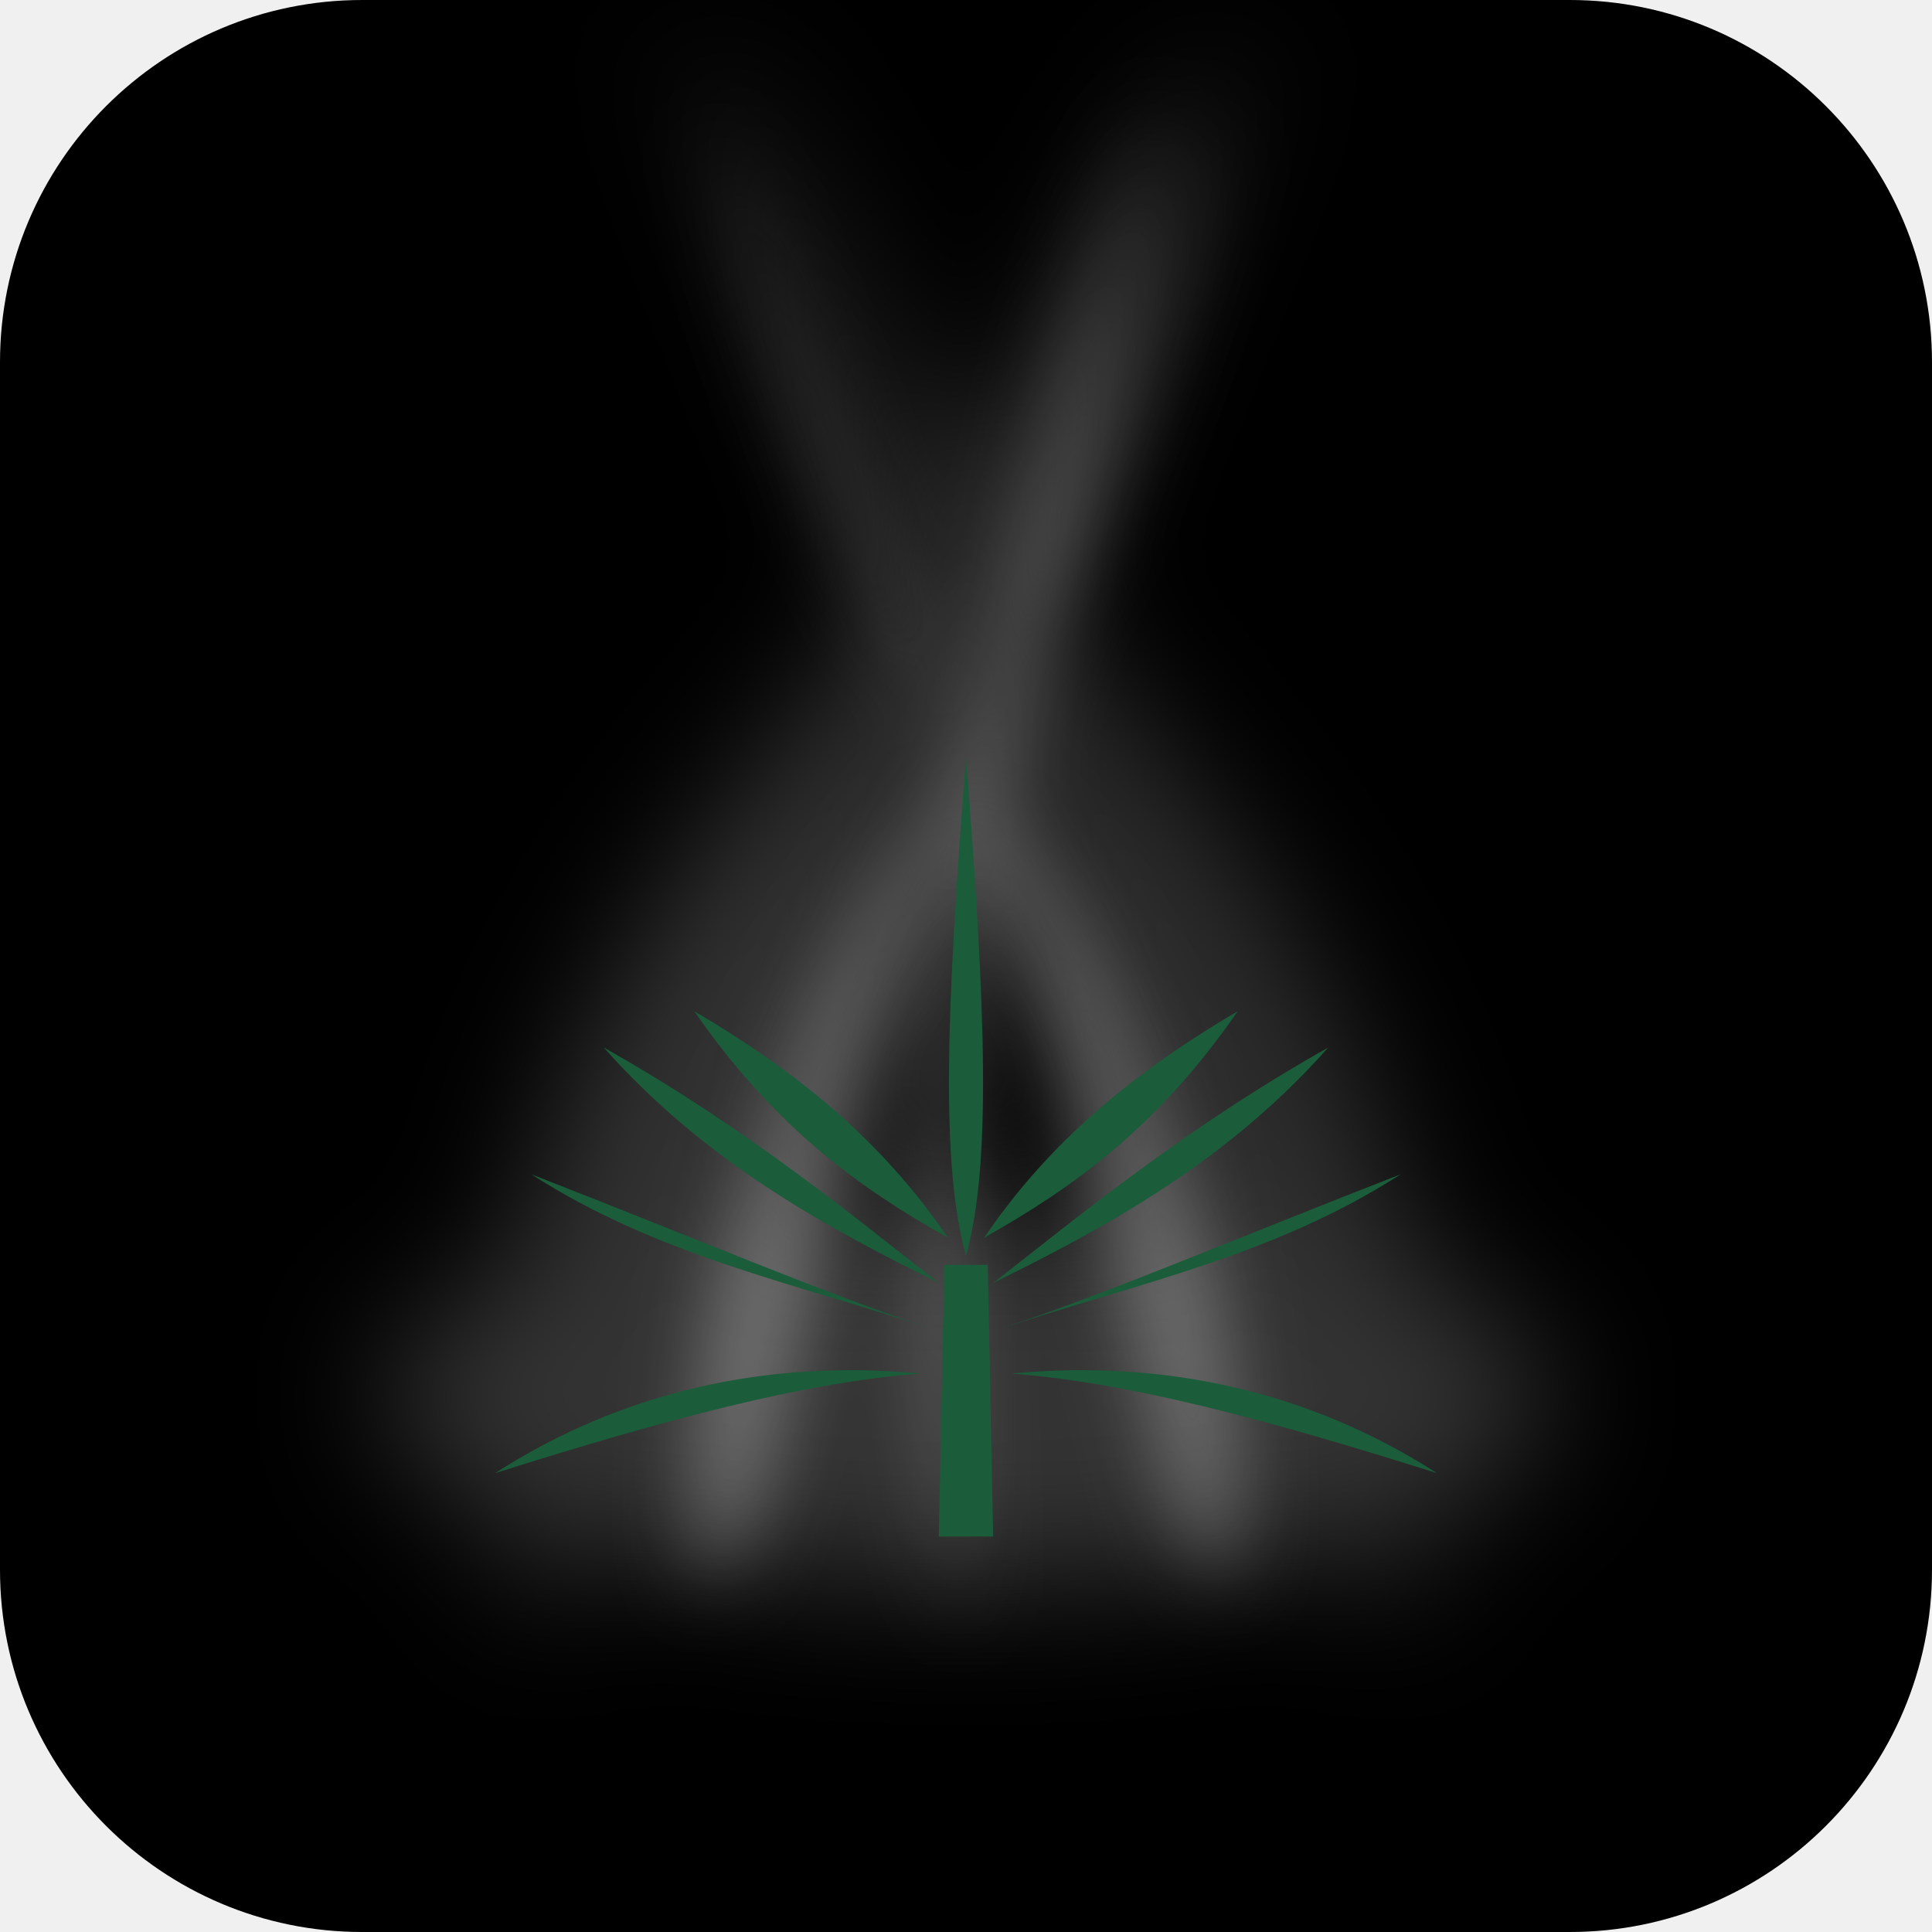
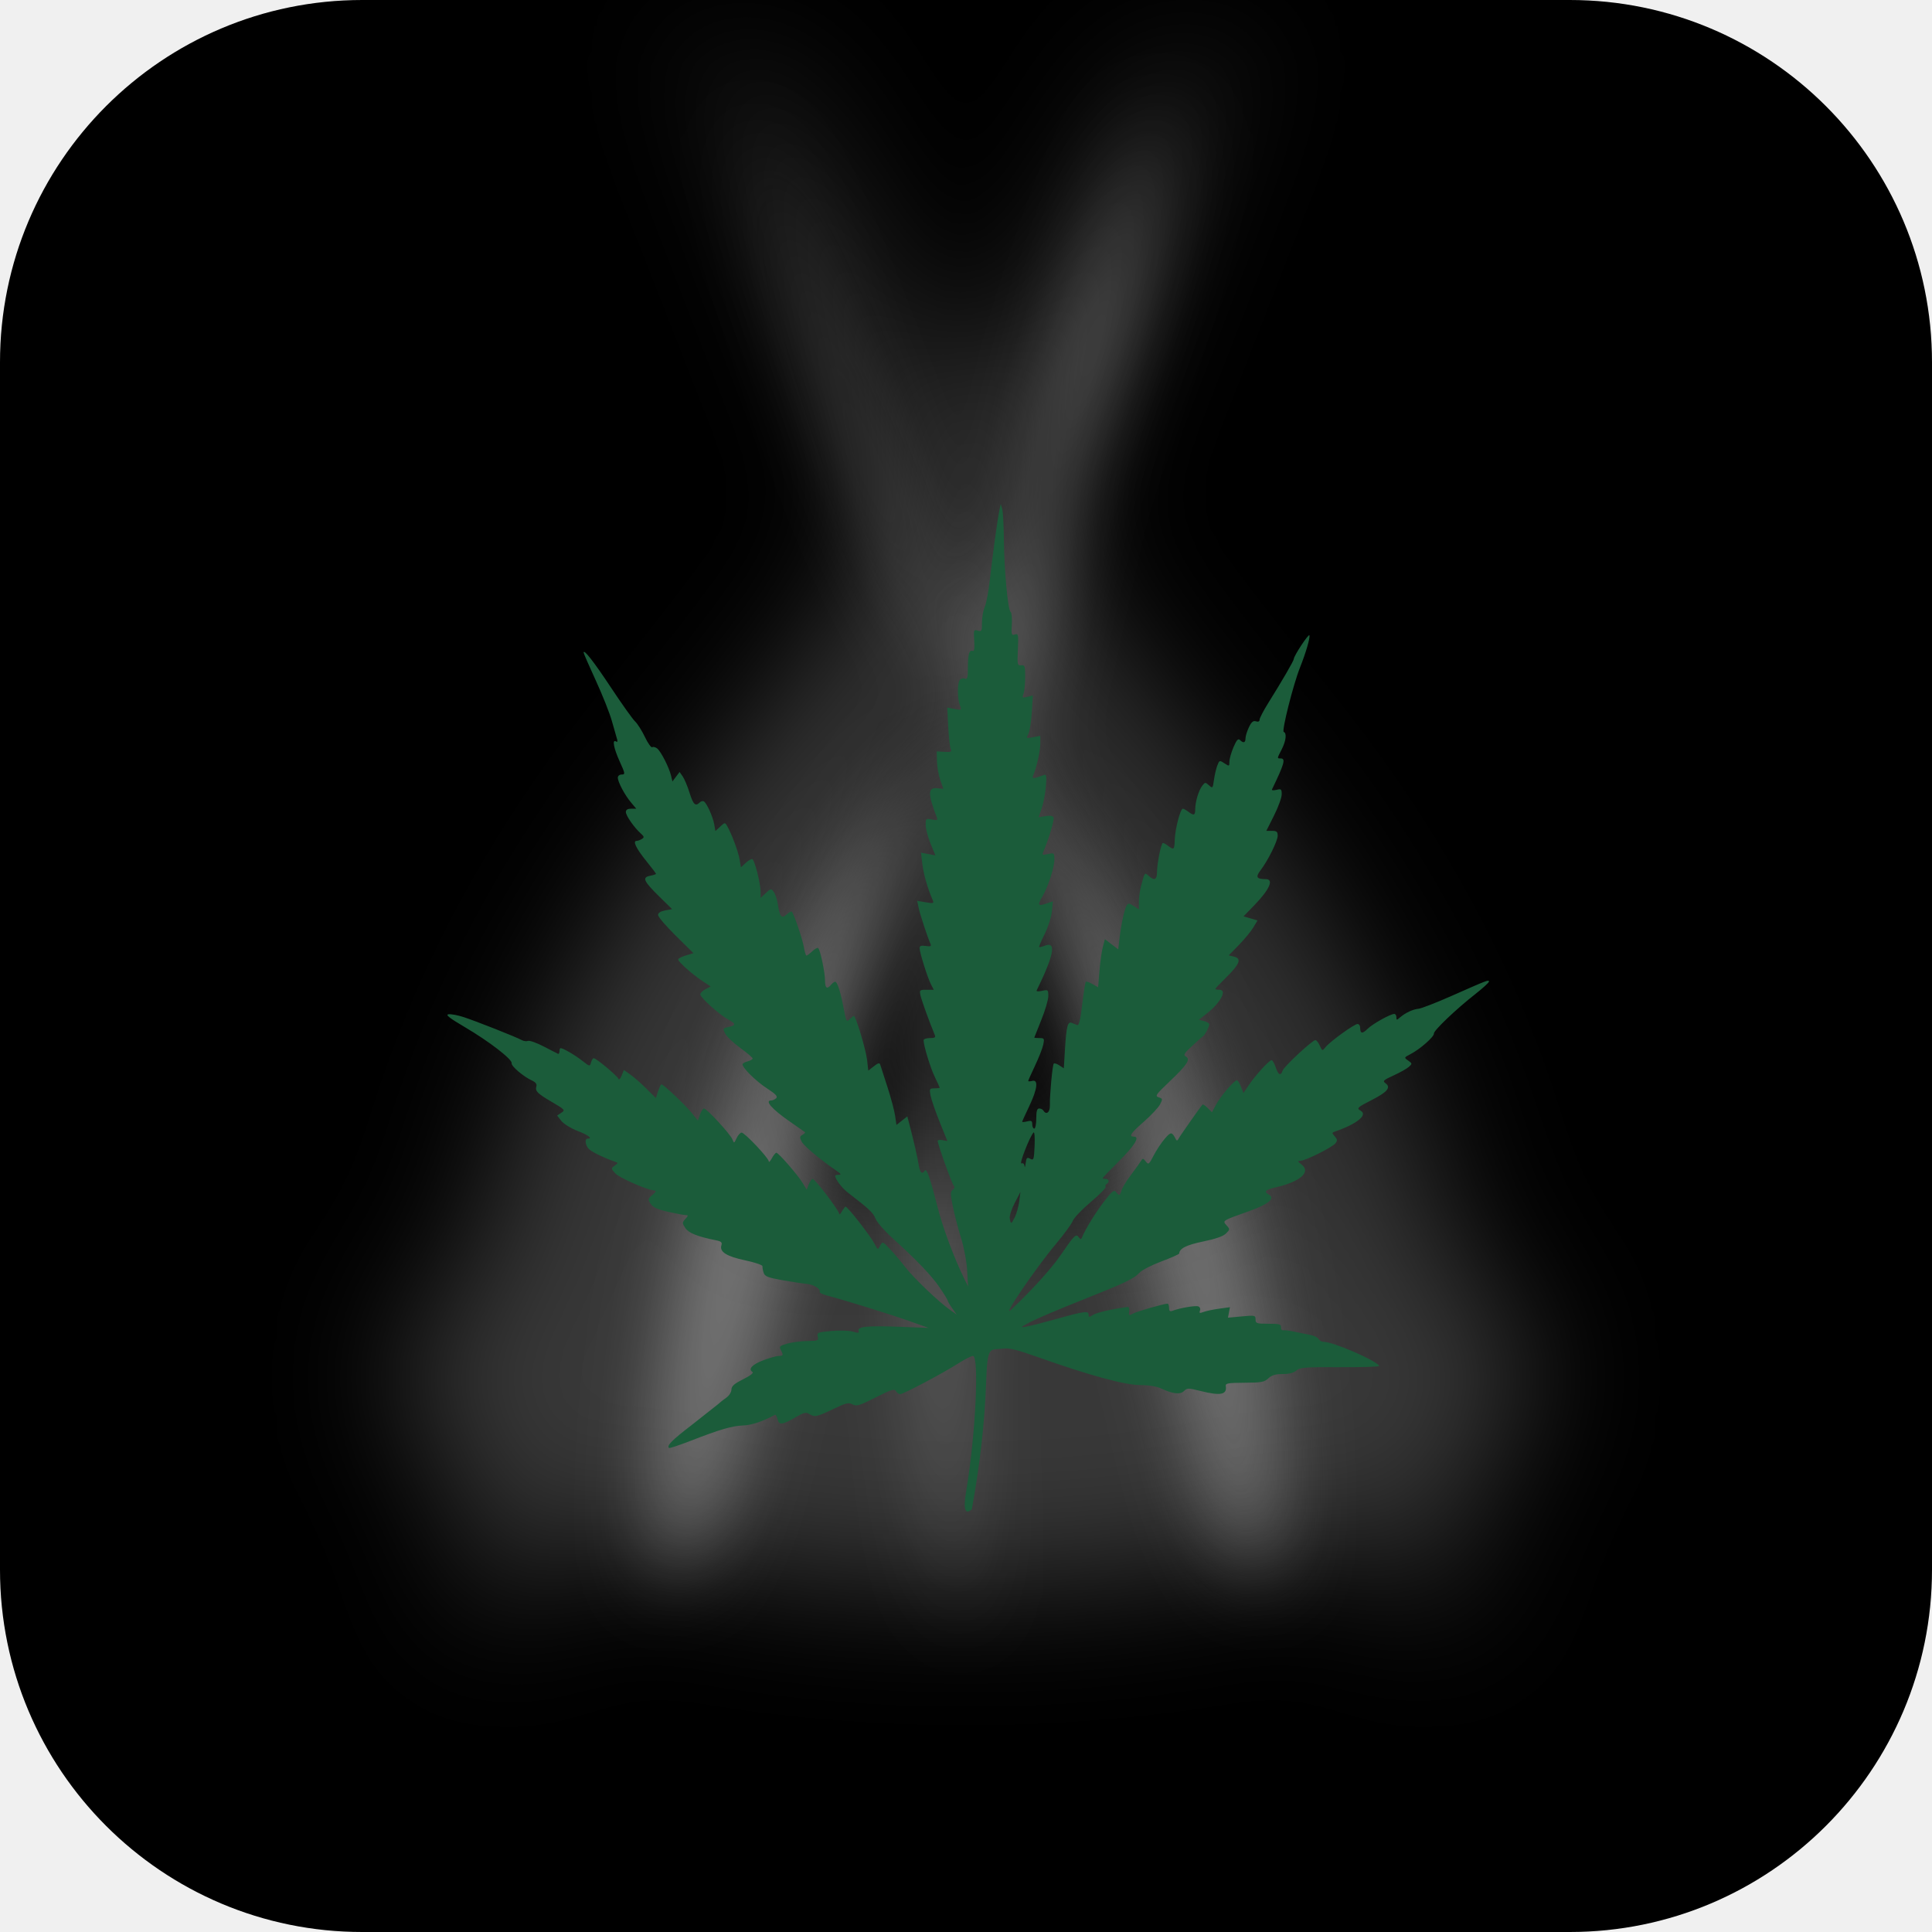
<svg xmlns="http://www.w3.org/2000/svg" viewBox="0 0 512 512" role="img" aria-label="StrainVerse">
  <defs>
    <filter id="smokeSoft" x="-40%" y="-40%" width="180%" height="180%">
      <feGaussianBlur stdDeviation="18" />
    </filter>
    <filter id="smokeMid" x="-30%" y="-30%" width="160%" height="160%">
      <feGaussianBlur stdDeviation="10" />
    </filter>
  </defs>
  <rect width="512" height="512" rx="96" fill="#000000" />
-   <g opacity="0.2" filter="url(#smokeSoft)">
-     <path fill="#ffffff" d="M140 430 C120 350 145 270 205 200 C245 150 270 110 295 60 C315 25 325 10 335 0 C318 35 300 85 275 145 C240 230 200 330 155 410 C145 425 140 430 140 430Z" />
-     <path fill="#e5e5e5" d="M372 430 C392 350 367 270 307 200 C267 150 242 110 217 60 C197 25 187 10 177 0 C194 35 212 85 237 145 C272 230 312 330 357 410 C367 425 372 430 372 430Z" />
-     <ellipse cx="256" cy="370" rx="155" ry="50" fill="#ffffff" />
+   <g opacity="0.22" filter="url(#smokeSoft)">
+     <path fill="#ffffff" d="M130 430 C110 350 135 270 195 200 C235 150 260 110 285 60 C305 25 318 5 330 0 C312 35 295 85 270 145 C235 230 195 330 150 410 C140 425 130 430 130 430Z" />
+     <path fill="#e8e8e8" d="M382 430 C402 350 377 270 317 200 C277 150 252 110 227 60 C207 25 194 5 182 0 C200 35 217 85 242 145 C277 230 317 330 362 410 C372 425 382 430 382 430Z" />
+     <ellipse cx="256" cy="365" rx="150" ry="55" fill="#ffffff" />
  </g>
-   <g opacity="0.32" filter="url(#smokeMid)">
-     <path fill="#ffffff" d="M185 420 C180 340 205 265 248 210 C275 175 292 135 305 95 C314 70 320 48 326 28 C310 65 292 115 270 170 C242 245 218 325 202 395 C196 412 190 420 185 420Z" />
-     <path fill="#f4f4f4" d="M327 420 C332 340 307 265 264 210 C237 175 220 135 207 95 C198 70 192 48 186 28 C202 65 220 115 242 170 C270 245 294 325 310 395 C316 412 322 420 327 420Z" />
+   <g opacity="0.34" filter="url(#smokeMid)">
+     <path fill="#ffffff" d="M175 420 C170 340 195 265 238 210 C265 175 282 135 295 95 C304 70 310 48 316 28 C300 65 282 115 260 170 C232 245 208 325 192 395 C186 412 180 420 175 420Z" />
+     <path fill="#f4f4f4" d="M337 420 C342 340 317 265 274 210 C247 175 230 135 217 95 C208 70 202 48 196 28 C212 65 230 115 252 170 C280 245 304 325 320 395 C326 412 332 420 337 420Z" />
    <path fill="#ffffff" d="M256 435 C238 355 242 275 256 215 C264 175 272 135 282 95 C290 70 298 45 308 25 C296 70 284 125 272 180 C254 260 250 345 256 435Z" />
  </g>
-   <g transform="translate(256 292) scale(4.8)">
-     <path fill="#1B5C3A" d="M-1.5 24 L1.5 24 L1.2 9 L-1.2 9 Z" />
-     <path fill="#1B5C3A" d="M0 8.5 C-1.4 3.5 -1.1 -5 0 -19 C1.1 -5 1.4 3.5 0 8.5Z" />
-     <path fill="#1B5C3A" d="M-1 7.5 C-5.8 4.8 -10.5 1.5 -15 -5 C-8.5 -1.2 -4.2 2.8 -1 7.5Z" />
-     <path fill="#1B5C3A" d="M1 7.5 C5.8 4.8 10.5 1.5 15 -5 C8.5 -1.2 4.2 2.8 1 7.5Z" />
-     <path fill="#1B5C3A" d="M-1.5 10 C-8 6.8 -14.5 3.2 -20 -3 C-12 1.5 -6 6.5 -1.5 10Z" />
-     <path fill="#1B5C3A" d="M1.5 10 C8 6.8 14.5 3.2 20 -3 C12 1.5 6 6.5 1.5 10Z" />
-     <path fill="#1B5C3A" d="M-2 12.5 C-9.5 10 -17 8.5 -24 4 C-15 7.5 -8 10.5 -2 12.5Z" />
-     <path fill="#1B5C3A" d="M2 12.5 C9.5 10 17 8.5 24 4 C15 7.5 8 10.5 2 12.5Z" />
-     <path fill="#1B5C3A" d="M-2.5 15 C-11 14.2 -19 16 -26 20.5 C-16.5 17.5 -9 15.5 -2.5 15Z" />
-     <path fill="#1B5C3A" d="M2.5 15 C11 14.2 19 16 26 20.5 C16.5 17.5 9 15.5 2.5 15Z" />
+   <g transform="translate(256 268) scale(0.46) translate(-300 -310)">
+     <path fill="#1B5C3A" d="M300.179 586.001c5.449-32.732 7.49-77.446 3.821-77.446-.944 0-4.725 1.926-8.403 4.279-8.827 5.649-31.671 17.742-33.515 17.742-.799 0-1.897-.794-2.44-1.765-.834-1.49-2.655-.92-11.683 3.654-9.363 4.744-11.022 5.244-13.32 4.014-2.265-1.212-3.805-.839-11.233 2.72-9.454 4.531-10.587 4.759-13.765 2.774-1.768-1.104-3.088-.813-7.228 1.591-8.22 4.774-10.077 5.03-10.96 1.514-.416-1.658-1.085-2.834-1.487-2.614-6.887 3.763-13.382 5.962-18.116 6.133-6.595.238-13.432 2.224-30.5 8.859-6.576 2.556-12.195 4.409-12.487 4.117-1.373-1.373 1.733-4.492 13.33-13.387l14.729-11.631c1.198-1.102 3.467-2.899 5.043-3.992s2.88-3.156 2.898-4.596c.025-2.007 1.586-3.385 6.766-5.974 4.247-2.123 6.218-3.685 5.336-4.229-2.637-1.63-.054-4.351 6.438-6.78 3.574-1.337 7.521-2.431 8.772-2.431 2.596 0 2.737-.448 1.101-3.505-1.03-1.925-.569-2.364 3.767-3.592 2.717-.769 7.916-1.443 11.553-1.497 6.142-.092 6.568-.274 5.995-2.562-.575-2.296-.042-2.515 7.875-3.225 4.729-.424 10.208-.254 12.363.384 3.102.918 3.752.836 3.273-.414-.949-2.473 5.13-3.088 23.554-2.38l16.822.646-11.59-4.105c-10.971-3.886-35.868-11.604-46.685-14.472-2.728-.723-4.767-1.682-4.53-2.131.859-1.626-3.36-4.3-7.318-4.639-2.229-.191-8.567-1.149-14.085-2.129-8.427-1.497-10.163-2.183-10.847-4.289-.448-1.379-.754-3.077-.68-3.773s-4.387-2.215-9.913-3.374c-10.702-2.246-14.931-4.906-13.744-8.646.547-1.723-.082-2.31-3.128-2.918-10.626-2.123-15.786-4.187-17.673-7.066-1.854-2.83-1.852-3.131.041-5.223 1.713-1.893 1.747-2.22.233-2.22-.977 0-5.52-.846-10.097-1.879-6.235-1.408-8.773-2.569-10.125-4.633-1.692-2.583-1.634-2.896.935-5.036 1.507-1.255 2.348-2.365 1.87-2.466l-1.739-.342c-4.949-.902-19.158-7.281-21.302-9.564-2.672-2.845-2.687-2.968-.541-4.537 2.169-1.586 2.169-1.626 0-2.381-5.859-2.039-12.76-5.367-14.623-7.054-2.216-2.006-2.831-6.151-.912-6.151 3.094 0 .466-2.019-5.781-4.441-3.817-1.48-8.032-4.08-9.367-5.777l-2.427-3.086 2.427-1.612c2.32-1.54 2.082-1.813-5.394-6.182-8.49-4.961-9.838-6.334-8.969-9.133.369-1.187-.535-2.338-2.56-3.261-4.917-2.24-12.051-8.313-11.705-9.964.459-2.19-12.951-12.541-26.833-20.713-9.082-5.346-11.448-7.204-9.535-7.485 1.4-.206 5.271.51 8.603 1.59 7.101 2.302 30.663 11.618 33.539 13.261 1.09.623 2.731.845 3.646.494s4.978 1.088 9.028 3.198l8.234 4.231c.478.217.869-.431.869-1.44s.287-1.835.637-1.835c1.441 0 8.344 4.021 12.471 7.265 4.314 3.391 4.43 3.414 5.061 1 .355-1.358 1.059-2.47 1.563-2.47 1.391 0 13.594 10.18 14.217 11.859.311.838 1.102.067 1.843-1.796l1.298-3.265 3.766 2.66c2.071 1.463 6.219 5.1 9.217 8.082l5.451 5.423 1.303-3.947c.717-2.171 1.58-3.947 1.92-3.947 1.155 0 13.678 11.816 17.34 16.361l3.649 4.528 1.217-3.491c.669-1.92 1.706-3.491 2.303-3.491 1.575 0 15.266 14.892 16.374 17.811.909 2.395.984 2.373 2.416-.716.813-1.753 2.117-3.187 2.897-3.187 1.761 0 15.576 14.627 15.64 16.558.026.773.825-.028 1.776-1.781s2.118-3.187 2.593-3.187c1.218 0 12.299 12.748 15.136 17.414l2.362 3.883 1.184-3.115c.651-1.713 1.661-3.115 2.243-3.115 1.328 0 15.21 18.279 15.266 20.101.023.737.675.201 1.449-1.191s1.751-2.696 2.171-2.898c.919-.44 14.381 16.772 16.873 21.574 1.753 3.377 1.77 3.382 3.119.86 1.342-2.507 1.404-2.486 5.496 1.82 2.277 2.395 6.245 7.073 8.818 10.394 4.991 6.441 19.086 19.942 25.763 24.677l4.041 2.865-2.592-3.64c-1.426-2.002-2.592-3.98-2.592-4.394s-2.046-3.767-4.548-7.451c-4.709-6.934-13.285-15.912-27.408-28.692-4.508-4.079-8.866-9.101-9.684-11.159-1.359-3.417-3.426-5.361-15.985-15.036-3.403-2.622-7.28-7.787-7.28-9.701 0-.246.913-.474 2.028-.508 1.627-.049 1.461-.45-.836-2.028-9.801-6.733-19.078-14.459-20.383-16.975-1.315-2.535-1.258-3.073.424-4.014 1.068-.598 1.686-1.3 1.372-1.561s-4.221-2.998-8.683-6.084c-10.315-7.132-14.724-12.161-10.663-12.161.829 0 2.101-.594 2.827-1.321.988-.988-.34-2.395-5.274-5.59-6.299-4.078-14.128-11.762-14.128-13.867 0-.546 1.304-1.32 2.898-1.72s2.898-1.148 2.898-1.663-3.183-3.242-7.073-6.06-7.794-6.52-8.677-8.225c-1.546-2.989-1.478-3.129 1.857-3.862 4.423-.971 4.36-1.878-.306-4.415-5.014-2.726-15.967-12.6-15.95-14.379.008-.776 1.357-2.115 2.998-2.976l2.985-1.564-4.779-3.162c-5.832-3.86-13.94-11.081-13.94-12.416 0-.538 1.983-1.572 4.406-2.298l4.406-1.32-10.201-10.056c-5.61-5.531-10.201-10.898-10.201-11.926 0-1.219 1.41-2.135 4.051-2.63l4.051-.76-7.334-7.192c-9.135-8.959-10.08-11.067-5.381-12.007 1.899-.38 3.454-.884 3.454-1.119s-2.558-3.603-5.685-7.483c-5.846-7.255-7.87-11.488-5.507-11.519.737-.01 2.106-.502 3.042-1.094 1.445-.914 1.349-1.391-.639-3.17-3.812-3.41-8.596-10.28-8.596-12.344 0-1.292.981-1.919 3.001-1.919h3.001l-3.056-3.632c-3.615-4.297-7.581-11.77-7.581-14.287 0-.993.996-1.785 2.245-1.785 2.102 0 2.028-.48-1.159-7.508-3.488-7.693-4.461-12.985-2.121-11.539.855.528 1.033.006.535-1.564-.411-1.297-1.738-5.925-2.947-10.287s-5.362-14.813-9.228-23.228-7.029-15.666-7.029-16.116c0-2.308 5.831 5.154 15.873 20.314 6.155 9.292 12.356 17.999 13.778 19.348s3.979 5.397 5.682 8.995 3.599 6.23 4.214 5.85 1.92-.028 2.898.784c2.176 1.806 6.76 10.807 7.894 15.501l.833 3.449 2.059-2.73 2.059-2.73 1.81 2.583c.995 1.421 2.767 5.657 3.938 9.413 2.119 6.8 3.398 8.014 5.852 5.559.709-.709 1.793-.979 2.409-.598 1.679 1.038 5.214 8.902 5.96 13.259l.657 3.838 2.751-2.568c2.671-2.493 2.789-2.503 4.026-.361 2.577 4.461 6.408 14.736 7.165 19.22l.779 4.612 2.565-2.41c1.411-1.325 3.142-2.41 3.846-2.41 1.362 0 4.944 13.957 4.944 19.265v3.161l2.991-2.81c2.895-2.72 3.042-2.74 4.589-.625.879 1.202 1.926 4.375 2.327 7.052 1.092 7.279 2.176 8.532 5.097 5.888 1.318-1.193 2.638-1.926 2.935-1.629 1.213 1.213 6.186 15.822 6.946 20.406.449 2.709 1.129 4.926 1.51 4.926s1.898-1.132 3.371-2.516 3.004-2.19 3.402-1.792c1.212 1.212 3.884 13.881 3.903 18.506.019 4.615 1.137 5.449 3.495 2.608.794-.956 1.86-1.739 2.37-1.739 1.251 0 3.223 6.228 4.97 15.694 1.336 7.24 1.581 7.672 3.342 5.91 1.045-1.045 2.143-1.901 2.439-1.901 1.115 0 6.945 19.377 7.618 25.319l.702 6.196 3.19-2.515c2.378-1.875 3.314-2.125 3.676-.98l4.15 12.838c2.016 6.217 4.013 13.697 4.438 16.624l.773 5.321 3.132-2.466 3.132-2.466 1.144 4.387c2.792 10.701 4.623 18.656 5.345 23.221.772 4.881 2.008 6.137 3.563 3.622 1.033-1.672 3.092 4.195 7.371 21.007 3.075 12.083 9.353 28.953 15.311 41.145l2.266 4.636-.536-9.272c-.303-5.244-1.807-13.3-3.461-18.544-1.608-5.1-3.728-13.184-4.709-17.965-1.551-7.555-1.566-8.857-.116-9.95 1.045-.787 1.26-1.666.577-2.349-1.073-1.073-9.258-23.89-9.258-25.807 0-.538 1.252-.74 2.782-.447l2.782.532-4.461-11.087c-2.454-6.098-4.807-12.929-5.229-15.18-.72-3.837-.578-4.094 2.259-4.094 1.665 0 3.027-.163 3.027-.363s-1.272-2.999-2.826-6.22c-2.581-5.351-6.446-18.008-6.446-21.111 0-.705 1.62-1.281 3.601-1.281 2.982 0 3.454-.349 2.747-2.028-2.83-6.723-7.503-19.652-8.123-22.474-.696-3.168-.544-3.314 3.45-3.314h4.178l-1.64-3.187c-1.972-3.834-6.533-18.373-6.533-20.826 0-1.288.927-1.612 3.527-1.23 2.889.424 3.379.186 2.708-1.317-1.683-3.771-6.036-17.04-6.819-20.791l-.812-3.889 4.929.833c4.518.763 4.852.652 3.998-1.327-2.927-6.784-5.26-14.91-5.938-20.679l-.772-6.568 4.143.777 4.143.777-2.787-6.778c-1.533-3.728-2.799-8.538-2.814-10.689-.026-3.762.111-3.884 3.572-3.192 3.054.611 3.485.423 2.847-1.241-5.227-13.622-5.2-17.324.126-16.789l3.64.366-1.754-5.002c-.965-2.751-1.828-7.609-1.919-10.797l-.165-5.795 4.462.269c3.84.231 4.342-.011 3.599-1.739-.475-1.104-1.114-6.902-1.42-12.884l-.557-10.877 4.192.786c4.137.776 4.177.746 3.043-2.237-1.419-3.732-1.472-12.16-.09-14.342.563-.89 1.859-1.297 2.88-.906 1.572.603 1.855-.331 1.855-6.111 0-7.794.764-10.569 2.704-9.822.96.37 1.236-1.367.949-5.983-.382-6.156-.274-6.462 2.028-5.732 2.233.709 2.432.329 2.432-4.636 0-2.975.728-7.052 1.619-9.06s2.222-9.129 2.959-15.822c1.551-14.075 4.421-34.936 5.502-39.986l.744-3.477.847 2.898c.466 1.594.899 9.389.963 17.324.14 17.503 2.292 40.939 3.849 41.926.624.396.952 3.65.729 7.232-.368 5.913-.207 6.449 1.751 5.826 2.003-.637 2.126-.024 1.733 8.641-.398 8.762-.283 9.313 1.9 9.101 2.093-.203 2.323.465 2.321 6.728-.001 3.825-.434 8.148-.962 9.607-.884 2.446-.712 2.591 2.205 1.859l3.164-.794-.614 9.836c-.337 5.41-1.233 10.992-1.989 12.406-1.328 2.481-1.232 2.543 2.758 1.795l4.133-.775v4.512c0 4.265-2.052 13.439-4.069 18.19-.934 2.201-.01 2.172 6.271-.194 1.324-.499 1.508.756.996 6.823-.345 4.089-1.426 9.713-2.404 12.498l-1.777 5.063 4.029-.654c2.773-.45 4.213-.173 4.62.888.509 1.327-2.983 12.911-5.912 19.614-.842 1.927-.551 2.072 2.708 1.357 3.54-.778 3.651-.682 3.651 3.165 0 4.63-3.634 15.768-7.012 21.494-2.837 4.809-2.375 5.529 2.463 3.842l3.683-1.284-.555 5.779c-.305 3.178-2.166 9.029-4.135 13.001s-3.422 7.38-3.229 7.573 1.745-.18 3.45-.828c6.607-2.512 5.096 5.484-4.885 25.865-.267.545 1.141.634 3.129.198 3.484-.765 3.614-.655 3.595 3.065-.011 2.122-1.827 8.292-4.037 13.711l-4.037 10.141c-.011.159 1.326.29 2.97.29 2.761 0 2.93.288 2.207 3.767-.43 2.072-2.558 7.507-4.728 12.079s-3.946 8.565-3.946 8.874 1.043.289 2.318-.045c3.652-.955 2.973 4.738-1.739 14.569-2.231 4.656-4.057 8.693-4.057 8.972s1.304.18 2.898-.22c2.404-.603 2.898-.311 2.898 1.716 0 1.344.522 2.444 1.159 2.444s1.159-2.608 1.159-5.795c0-4.273.439-5.795 1.67-5.795.919 0 1.992.522 2.386 1.159 1.768 2.861 3.93 1.046 3.796-3.187-.163-5.142 1.431-22.517 2.179-23.747.286-.471 1.718-.072 3.181.887l2.661 1.744.691-11.345c.778-12.767 1.561-15.773 3.867-14.835l3.073 1.252c1.102.45 1.865-2.598 2.963-11.849.814-6.85 1.744-12.72 2.068-13.044s2.05.25 3.836 1.275l3.247 1.864.777-9.419c.427-5.181 1.31-11.414 1.961-13.851l1.184-4.432 3.836 2.926 3.836 2.926.74-6.295c.971-8.261 2.862-16.937 4.14-18.996.87-1.401 1.47-1.354 4.019.316l2.996 1.963.006-4.373c.004-2.405.554-6.459 1.222-9.009 2.145-8.181 2.059-8.064 4.392-5.953 3.239 2.931 4.81 2.288 4.81-1.967 0-5.008 2.409-16.999 3.416-16.999.428 0 1.79.766 3.027 1.702 3.338 2.525 3.594 2.274 3.812-3.73.224-6.171 3.233-17.675 4.623-17.675.498 0 1.918.766 3.155 1.702 3.236 2.447 3.988 2.182 3.995-1.412.009-4.261 1.964-10.783 4.055-13.525 1.6-2.098 1.82-2.113 3.871-.257 2.089 1.891 2.201 1.771 2.865-3.072.38-2.772 1.243-6.492 1.918-8.268 1.192-3.134 1.311-3.173 4.107-1.341s2.88 1.805 2.88-.941c0-1.555 1.061-5.304 2.359-8.331 1.795-4.188 2.681-5.18 3.709-4.153 1.996 1.996 3.205 1.645 3.205-.929 0-1.253.881-4.126 1.957-6.383 1.467-3.077 2.483-3.938 4.057-3.438 1.339.425 2.099.083 2.099-.945 0-.886 2.259-5.224 5.02-9.64 7.981-12.763 14.683-24.316 14.683-25.309 0-1.788 8.612-14.835 9.008-13.647.482 1.447-2.028 10.031-5.435 18.582-3.863 9.696-10.665 36.634-9.361 37.072 1.856.622 1.331 5.147-1.166 10.045-2.773 5.438-2.748 5.216-.58 5.216 2.984 0 2.118 3.079-5.018 17.839-.275.568.873.689 2.549.268 2.77-.695 3.049-.456 3.049 2.612 0 1.858-1.993 7.344-4.43 12.192l-4.43 8.814h3.271c2.679 0 3.271.503 3.271 2.78 0 3.066-5.561 14.285-9.911 19.997-2.957 3.882-2.256 5.039 3.052 5.039 4.825 0 2.209 5.942-6.632 15.067l-6.176 6.375 4.018 1.176 4.018 1.176-2.406 4.039c-1.323 2.221-5.047 6.747-8.275 10.056l-5.869 6.017 3.116.782c4.403 1.105 3.186 4.271-4.579 11.911-3.456 3.401-6.284 6.399-6.284 6.664s1.078.482 2.396.482c4.547 0 .663 7.369-7.136 13.541l-4.737 3.749 3 .753c1.65.414 3 1.252 3 1.863 0 1.397-2.385 5.981-3.513 6.752-.466.319-3.323 2.868-6.349 5.666-4.655 4.304-5.21 5.25-3.607 6.147 2.813 1.574.746 4.721-9.469 14.421-7.862 7.465-8.467 8.345-6.223 9.058 2.329.739 2.379.995.795 4.059-.93 1.799-5.098 6.262-9.263 9.918-7.721 6.779-8.983 8.683-5.755 8.683 3.564 0 .387 5.142-8.865 14.349-5.048 5.023-9.178 9.326-9.178 9.562s.782.428 1.739.428c1.978 0 2.328 1.817.561 2.909-.648.4-.909 1.164-.579 1.697s-3.542 4.463-8.603 8.734-9.704 9.145-10.318 10.831-5.058 7.76-9.874 13.497c-11.536 13.741-31.726 43.416-25.629 37.668 11.939-11.255 23.141-23.602 28.445-31.353 7.97-11.647 8.935-12.602 10.482-10.371.88 1.269 1.361 1.358 1.78.328 2.011-4.933 7.604-14.089 12.577-20.59 4.82-6.301 6.012-7.281 7.082-5.826 1.751 2.38 2.402 2.204 3.184-.859.366-1.434 2.783-5.416 5.371-8.848s5.213-7.083 5.834-8.113c1.022-1.696 1.285-1.67 2.79.271 1.552 2.002 1.852 1.772 4.548-3.477 1.588-3.091 4.476-7.446 6.419-9.677 3.594-4.127 4.07-4.085 6.478.579.357.692.874.565 1.282-.314.603-1.298 12.724-18.572 13.967-19.905.264-.283 1.592.597 2.951 1.955l2.47 2.47 2.423-4.478c2.67-4.933 10.375-13.92 11.936-13.92.544 0 1.616 1.658 2.381 3.685l1.391 3.685 3.21-4.751c3.921-5.803 11.622-14.209 13.018-14.209.562 0 1.625 1.825 2.361 4.057 1.479 4.482 2.961 5.191 4.001 1.914.734-2.312 17.147-17.56 18.902-17.56.585 0 1.717 1.433 2.514 3.184 1.447 3.176 1.455 3.178 3.384.796 2.628-3.245 16.5-13.252 18.37-13.252.829 0 1.507.956 1.507 2.125 0 3.492 1.242 3.693 4.247.688 2.846-2.846 13.166-8.608 15.418-8.608.659 0 1.198.863 1.198 1.918 0 1.728.201 1.743 2.028.149 3.068-2.676 7.488-4.756 10.721-5.044 1.594-.142 10.199-3.488 19.124-7.436 20.744-9.176 21.442-9.444 21.442-8.209 0 .563-3.521 3.787-7.823 7.164-11.233 8.816-24.077 21.062-23.886 22.775.199 1.784-7.965 8.98-13.367 11.781-3.907 2.026-3.916 2.049-1.448 3.777 2.37 1.66 2.389 1.824.422 3.603-1.133 1.026-5.074 3.244-8.758 4.931-6.095 2.79-6.509 3.206-4.605 4.622 3.096 2.302.917 4.969-7.622 9.331-8.823 4.507-9.334 4.99-6.783 6.418 4.257 2.383-2.232 7.65-14.663 11.901-2.028.694-2.05.898-.299 2.833 1.535 1.696 1.618 2.439.448 3.983-1.734 2.286-17.338 10.099-20.241 10.136-1.731.022-1.622.363.683 2.136 5.566 4.281-.671 9.852-14.624 13.063-6.345 1.46-7.365 2.489-4.215 4.252 3.863 2.162-.19 5.553-11.388 9.527-15.596 5.534-15.467 5.452-12.962 8.219 1.968 2.175 1.954 2.364-.348 4.666-1.593 1.593-6.006 3.139-13.132 4.601-9.647 1.979-13.686 4.007-13.841 6.95-.02.387-4.6 2.416-10.178 4.51s-11.254 4.995-12.614 6.448c-3.416 3.649-8.054 5.852-34.036 16.172-12.43 4.937-25.469 10.486-28.975 12.331-5.824 3.064-6.024 3.294-2.318 2.656 2.231-.384 9.38-2.194 15.886-4.022 17.317-4.866 20.044-5.27 20.044-2.971 0 1.693.277 1.715 2.608.202 2.083-1.352 10.791-3.347 19.993-4.58.637-.085.989 1.058.782 2.54-.348 2.482-.166 2.582 2.297 1.264 2.376-1.271 17.573-5.627 19.812-5.678.478-.011.869 1.079.869 2.422 0 1.848.492 2.253 2.026 1.665 4.177-1.603 13.196-3.137 14.807-2.518.951.365 1.374 1.42.98 2.446-.567 1.477-.195 1.616 2.048.767 1.507-.57 5.55-1.421 8.985-1.891l6.245-.854-.578 3.021-.578 3.021 7.951-.739c7.586-.705 7.951-.625 7.951 1.745 0 2.281.607 2.484 7.405 2.484 6.341 0 7.382.291 7.244 2.028-.089 1.116.495 1.897 1.297 1.736s3.67.201 6.375.805 6.738 1.417 8.964 1.807 4.469 1.462 4.983 2.382 1.862 1.673 2.993 1.673c5.499 0 29.973 10.6 31.983 13.852.3.485-9.812.826-22.469.759-20.395-.109-23.27.108-25.265 1.906-1.492 1.344-4.149 2.028-7.88 2.028-4.154 0-6.32.649-8.265 2.476-2.303 2.164-4.036 2.483-13.73 2.528-9.413.044-11.049.327-10.796 1.87.828 5.049-3.002 5.79-14.716 2.848-6.896-1.732-7.576-1.728-9.364.061-2.174 2.174-6.437 1.69-13.232-1.502-2.528-1.188-7.114-1.917-12.17-1.935-8.821-.032-29.837-5.798-59.11-16.217-11.333-4.034-16.167-5.223-19.503-4.798-8.164 1.04-9.18-2.557-10.02 20.649-.809 22.346-3.632 47.113-8.204 71.979-5.674 4.843-3.986-5.86-3.159-10.944zm13.415-89.228c-2.129-1.382-11.687-.835-10.265.587.616.616 2.709 1.074 4.651 1.019s3.531.45 3.531 1.123c0 .744.702.641 1.793-.265 1.434-1.19 1.492-1.684.29-2.464zm14.574-68.241c.968-1.94 2.084-5.983 2.48-8.982l.719-5.454-3.323 6.375c-1.848 3.544-3.108 7.532-2.839 8.982.626 3.372.858 3.3 2.963-.92zm8.823-33.57c1.995 1.068 2.181.519 2.534-7.48.21-4.748-.055-8.194-.588-7.658-2.146 2.158-8.511 18.409-6.981 17.821.95-.364 1.648.25 1.76 1.548.102 1.184.396.457.653-1.616.405-3.262.757-3.613 2.621-2.616z" />
+     <path fill="#1B5C3A" d="M299.854 492.43h17.749v10.02h-17.749v-10.02z" />
  </g>
</svg>
